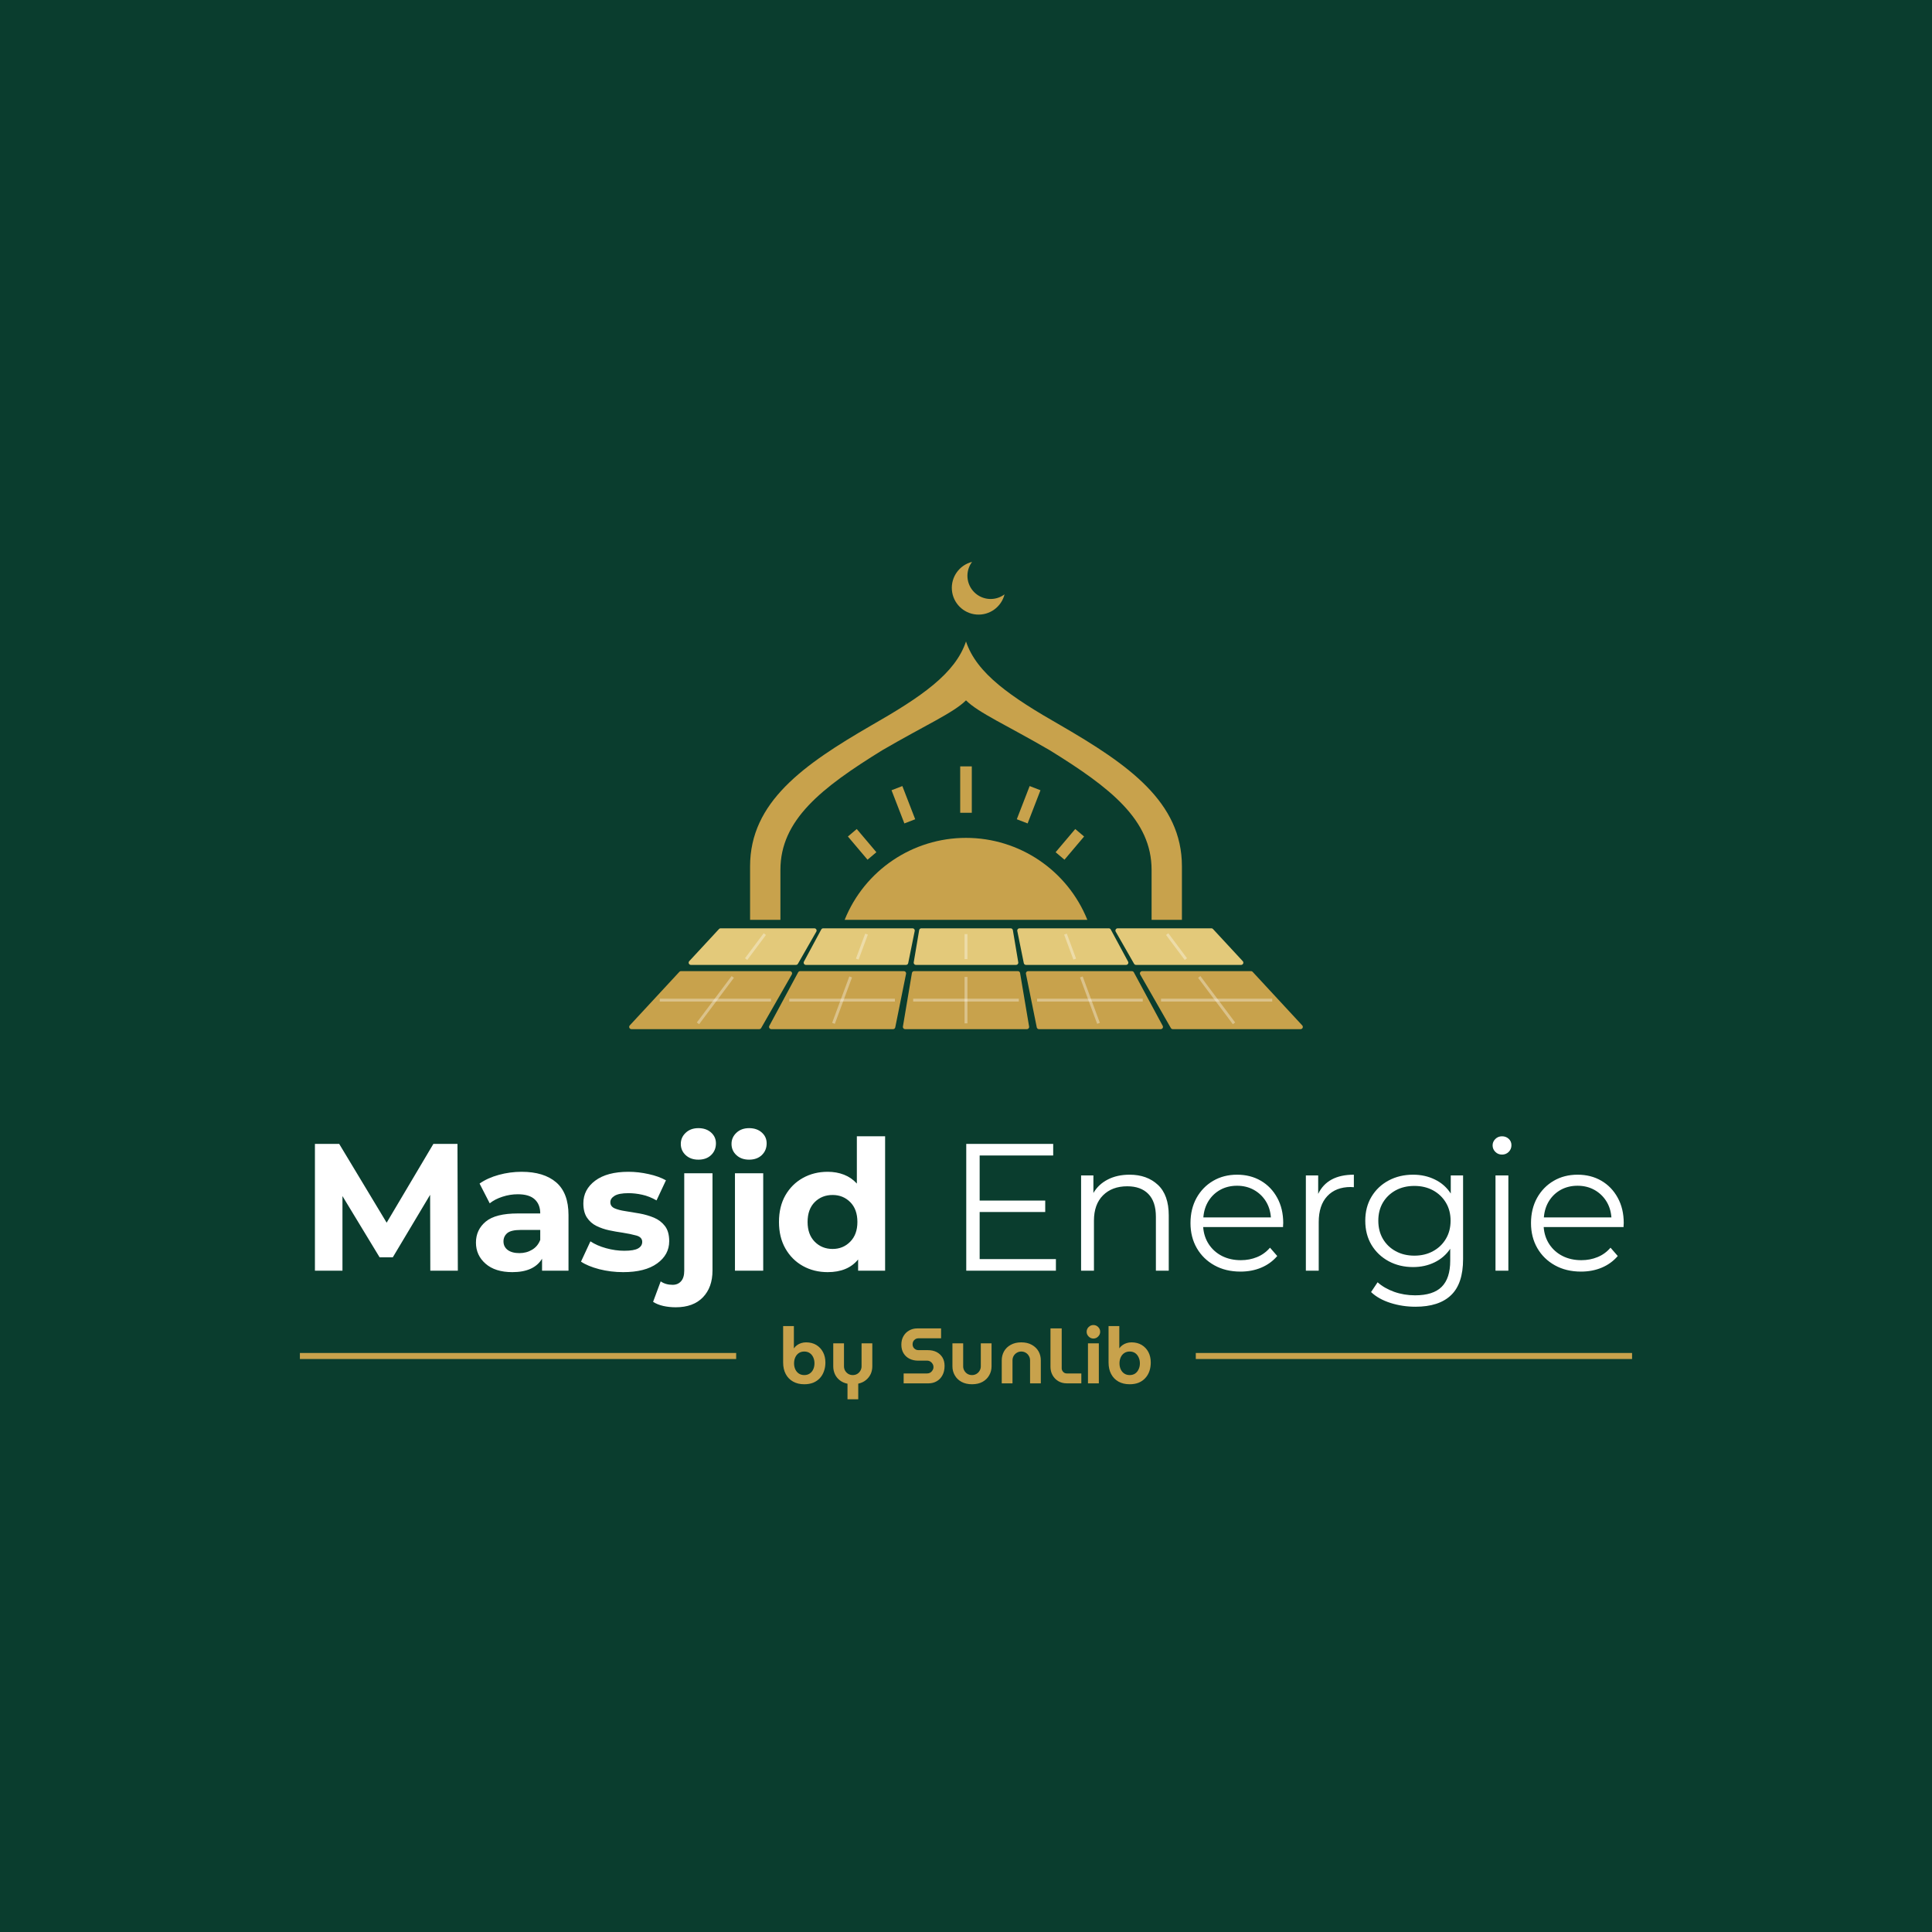
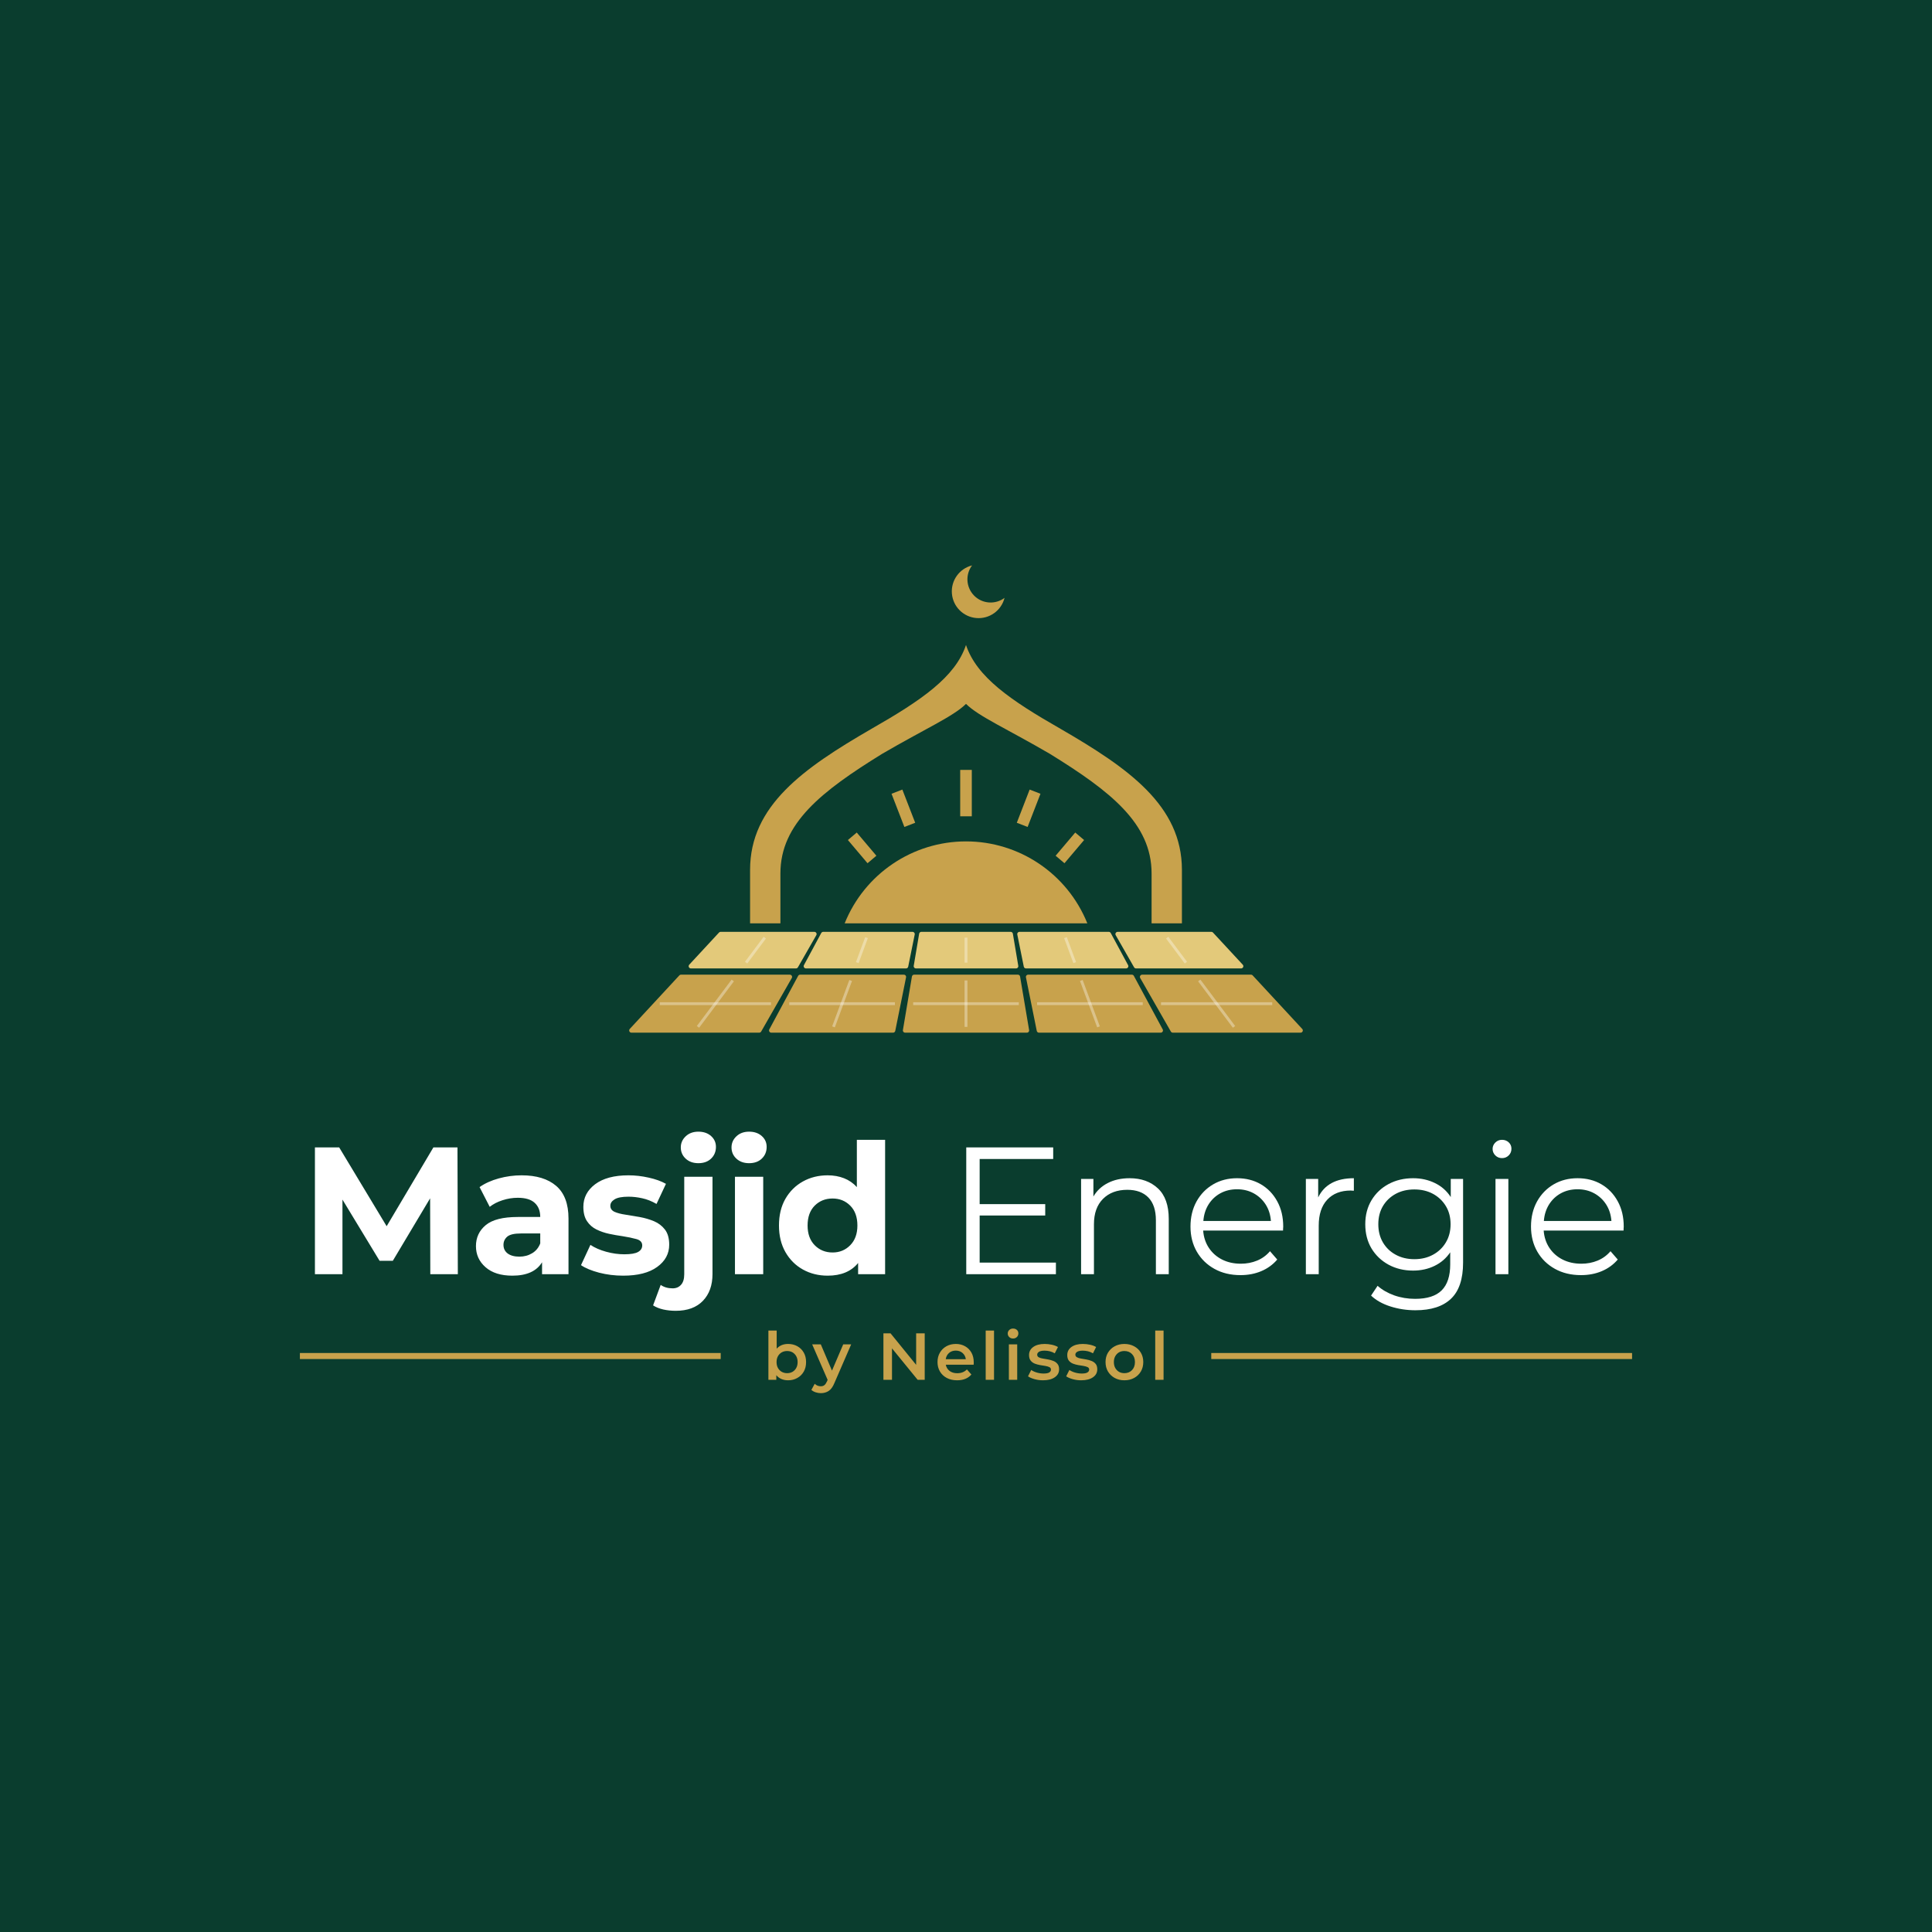
<svg xmlns="http://www.w3.org/2000/svg" viewBox="0 0 400 400" width="2160" height="2160">
  <rect width="400" height="400" fill="#0a3d2e" />
-   <svg x="125" y="113.597" width="150" height="101.97" viewBox="0 0 406 276">
+   <svg x="125" y="114.326" width="150" height="101.97" viewBox="0 0 406 276">
    <path d="M206.4 7.4A15 15 0 1 0 224.6 25.6A13 13 0 0 1 206.4 7.4Z" fill="#c8a24c" />
    <path d="M82 208L82 178C82 142 112 121 150 99C178 83 197 70 203 52C209 70 228 83 256 99C294 121 324 142 324 178L324 208L307 208L307 180C307 152 284 134 250 113C226 99 210 92 203 85C196 92 180 99 156 113C122 134 99 152 99 180L99 208Z" fill="#c8a24c" />
    <g stroke="#c8a24c" stroke-width="6.5">
      <line x1="203" y1="148" x2="203" y2="122" />
      <line x1="171.5" y1="152.8" x2="164.3" y2="134.2" />
      <line x1="234.5" y1="152.8" x2="241.7" y2="134.2" />
      <line x1="150.3" y1="172.2" x2="139.3" y2="159.2" />
      <line x1="255.7" y1="172.2" x2="266.7" y2="159.2" />
    </g>
    <path d="M135 208A73.3 73.3 0 0 1 271 208Z" fill="#c8a24c" />
    <g fill="#e3c97a" stroke="#e3c97a" stroke-width="2.5" stroke-linejoin="round">
      <polygon points="65.5,214 118.03,214 107.73,232 48.83,232" />
      <polygon points="122.98,214 173.03,214 169.39,232 113.28,232" />
      <polygon points="177.98,214 228.03,214 231.06,232 174.94,232" />
      <polygon points="232.97,214 283.02,214 292.73,232 236.61,232" />
      <polygon points="287.98,214 340.5,214 357.17,232 298.27,232" />
    </g>
    <g fill="#c8a24c" stroke="#c8a24c" stroke-width="2.5" stroke-linejoin="round">
      <polygon points="43.28,238 104.29,238 87.13,268 15.5,268" />
      <polygon points="110.04,238 168.18,238 162.13,268 93.88,268" />
      <polygon points="173.93,238 232.07,238 237.13,268 168.88,268" />
      <polygon points="237.82,238 295.96,238 312.13,268 243.88,268" />
      <polygon points="301.71,238 362.72,238 390.5,268 318.88,268" />
    </g>
    <g stroke="#ffffff" stroke-opacity="0.35" stroke-width="1.6">
      <line x1="90.26" y1="216" x2="79.78" y2="230" />
      <line x1="147.26" y1="216" x2="142.07" y2="230" />
      <line x1="203" y1="216" x2="203" y2="230" />
      <line x1="258.74" y1="216" x2="263.93" y2="230" />
      <line x1="315.74" y1="216" x2="326.22" y2="230" />
      <line x1="72.29" y1="240" x2="52.81" y2="266" />
      <line x1="138.37" y1="240" x2="128.74" y2="266" />
      <line x1="203" y1="240" x2="203" y2="266" />
      <line x1="267.63" y1="240" x2="277.26" y2="266" />
      <line x1="333.71" y1="240" x2="353.19" y2="266" />
      <line x1="31.39" y1="253" x2="93.71" y2="253" />
      <line x1="103.96" y1="253" x2="163.15" y2="253" />
      <line x1="173.4" y1="253" x2="232.6" y2="253" />
      <line x1="242.85" y1="253" x2="302.04" y2="253" />
      <line x1="312.29" y1="253" x2="374.61" y2="253" />
    </g>
  </svg>
-   <g transform="translate(62.09 233.57) scale(1.25)">
+   <g transform="translate(62.09 234.30) scale(1.25)">
    <path fill="#ffffff" d="M7.05 23.61L2.49 23.61L2.49 2.61L6.51 2.61L14.37 15.66L22.11 2.61L26.10 2.61L26.16 23.61L21.60 23.61L21.57 11.04L15.39 21.39L13.20 21.39L7.05 11.25L7.05 23.61ZM44.49 23.61L40.11 23.61L40.11 21.63Q38.76 23.85 35.19 23.85L35.19 23.85Q32.34 23.85 30.75 22.45Q29.16 21.06 29.16 18.96L29.16 18.96Q29.16 16.83 30.78 15.48Q32.40 14.13 36.09 14.13L36.09 14.13L39.81 14.13L39.81 14.13Q39.81 12.63 38.89 11.79Q37.98 10.95 36.09 10.95L36.09 10.95Q34.80 10.95 33.55 11.36Q32.31 11.76 31.44 12.45L31.44 12.45L29.76 9.18Q31.08 8.25 32.94 7.74Q34.80 7.23 36.72 7.23L36.72 7.23Q40.41 7.23 42.45 8.98Q44.49 10.74 44.49 14.40L44.49 14.40L44.49 23.61ZM39.81 18.51L39.81 18.51L39.81 16.86L36.60 16.86Q34.95 16.86 34.33 17.40Q33.72 17.94 33.72 18.75L33.72 18.75Q33.72 19.65 34.42 20.18Q35.13 20.70 36.36 20.70L36.36 20.70Q37.53 20.70 38.46 20.14Q39.39 19.59 39.81 18.51ZM53.55 23.85L53.55 23.85Q51.48 23.85 49.57 23.36Q47.67 22.86 46.56 22.11L46.56 22.11L48.12 18.75Q49.20 19.47 50.73 19.89Q52.26 20.31 53.73 20.31L53.73 20.31Q55.35 20.31 56.02 19.92Q56.70 19.53 56.70 18.84L56.70 18.84Q56.70 18.06 55.74 17.79Q54.78 17.52 53.43 17.31L53.43 17.31Q52.35 17.16 51.22 16.92Q50.10 16.68 49.12 16.20Q48.15 15.72 47.55 14.82Q46.95 13.92 46.95 12.45L46.95 12.45Q46.95 10.17 48.91 8.70Q50.88 7.23 54.42 7.23L54.42 7.23Q56.07 7.23 57.76 7.61Q59.46 7.98 60.63 8.64L60.63 8.64L59.07 11.97Q57.87 11.28 56.70 11.03Q55.53 10.77 54.42 10.77L54.42 10.77Q52.83 10.77 52.12 11.21Q51.42 11.64 51.42 12.27L51.42 12.27Q51.42 12.96 52.12 13.28Q52.83 13.59 53.94 13.75Q55.05 13.92 56.29 14.14Q57.54 14.37 58.65 14.83Q59.76 15.30 60.46 16.21Q61.17 17.13 61.17 18.72L61.17 18.72Q61.17 20.97 59.17 22.41Q57.18 23.85 53.55 23.85ZM62.25 29.67L62.25 29.67Q61.17 29.67 60.18 29.45Q59.19 29.22 58.50 28.77L58.50 28.77L59.76 25.38Q60.57 25.95 61.74 25.95L61.74 25.95Q62.61 25.95 63.13 25.36Q63.66 24.78 63.66 23.61L63.66 23.61L63.66 7.47L68.34 7.47L68.34 23.58Q68.34 26.37 66.75 28.02Q65.16 29.67 62.25 29.67ZM66.00 5.22L66.00 5.22Q64.71 5.22 63.90 4.47Q63.09 3.72 63.09 2.61L63.09 2.61Q63.09 1.53 63.90 0.77Q64.71 0 66.00 0L66.00 0Q67.29 0 68.10 0.72Q68.91 1.44 68.91 2.52L68.91 2.52Q68.91 3.69 68.11 4.46Q67.32 5.22 66.00 5.22ZM76.74 23.61L72.06 23.61L72.06 7.47L76.74 7.47L76.74 23.61ZM74.40 5.22L74.40 5.22Q73.11 5.22 72.30 4.47Q71.49 3.72 71.49 2.61L71.49 2.61Q71.49 1.53 72.30 0.77Q73.11 0 74.40 0L74.40 0Q75.69 0 76.50 0.72Q77.31 1.44 77.31 2.52L77.31 2.52Q77.31 3.69 76.51 4.46Q75.72 5.22 74.40 5.22ZM87.42 23.85L87.42 23.85Q85.14 23.85 83.31 22.83Q81.48 21.81 80.41 19.93Q79.35 18.06 79.35 15.54L79.35 15.54Q79.35 12.99 80.41 11.13Q81.48 9.27 83.31 8.25Q85.14 7.23 87.42 7.23L87.42 7.23Q88.89 7.23 90.12 7.71Q91.35 8.19 92.25 9.18L92.25 9.18L92.25 1.35L96.93 1.35L96.93 23.61L92.46 23.61L92.46 21.75Q90.75 23.85 87.42 23.85ZM88.23 20.01L88.23 20.01Q89.97 20.01 91.15 18.81Q92.34 17.61 92.34 15.54L92.34 15.54Q92.34 13.44 91.15 12.25Q89.97 11.07 88.23 11.07L88.23 11.07Q86.46 11.07 85.27 12.25Q84.09 13.44 84.09 15.54L84.09 15.54Q84.09 17.61 85.27 18.81Q86.46 20.01 88.23 20.01Z" />
    <path fill="#ffffff" d="M125.22 23.61L110.37 23.61L110.37 2.61L124.77 2.61L124.77 4.53L112.59 4.53L112.59 12L123.45 12L123.45 13.89L112.59 13.89L112.59 21.69L125.22 21.69L125.22 23.61ZM131.52 23.61L129.39 23.61L129.39 7.83L131.43 7.83L131.43 10.74Q132.27 9.30 133.81 8.51Q135.36 7.71 137.43 7.71L137.43 7.71Q140.31 7.71 142.11 9.39Q143.91 11.07 143.91 14.46L143.91 14.46L143.91 23.61L141.78 23.61L141.78 14.67Q141.78 12.18 140.53 10.90Q139.29 9.63 137.04 9.63L137.04 9.63Q134.52 9.63 133.02 11.13Q131.52 12.63 131.52 15.33L131.52 15.33L131.52 23.61ZM155.79 23.76L155.79 23.76Q153.33 23.76 151.47 22.72Q149.61 21.69 148.56 19.88Q147.51 18.06 147.51 15.72L147.51 15.72Q147.51 13.38 148.51 11.56Q149.52 9.75 151.26 8.73Q153.00 7.71 155.22 7.71L155.22 7.71Q157.44 7.71 159.16 8.71Q160.89 9.72 161.88 11.54Q162.87 13.35 162.87 15.72L162.87 15.72Q162.87 15.87 162.85 16.04Q162.84 16.20 162.84 16.38L162.84 16.38L149.61 16.38Q149.73 18 150.55 19.24Q151.38 20.49 152.74 21.18Q154.11 21.87 155.85 21.87L155.85 21.87Q157.29 21.87 158.53 21.36Q159.78 20.85 160.68 19.80L160.68 19.80L161.88 21.18Q160.80 22.44 159.24 23.10Q157.68 23.76 155.79 23.76ZM149.64 14.79L149.64 14.79L160.83 14.79Q160.71 13.23 159.96 12.06Q159.21 10.89 157.98 10.21Q156.75 9.54 155.22 9.54L155.22 9.54Q153.69 9.54 152.47 10.20Q151.26 10.86 150.51 12.04Q149.76 13.23 149.64 14.79ZM168.75 23.61L166.62 23.61L166.62 7.83L168.66 7.83L168.66 10.89Q170.19 7.71 174.57 7.71L174.57 7.71L174.57 9.78Q174.42 9.78 174.30 9.77Q174.18 9.75 174.06 9.75L174.06 9.75Q171.57 9.75 170.16 11.27Q168.75 12.78 168.75 15.57L168.75 15.57L168.75 23.61ZM184.77 29.58L184.77 29.58Q182.61 29.58 180.63 28.95Q178.65 28.32 177.42 27.15L177.42 27.15L178.50 25.53Q179.61 26.52 181.24 27.11Q182.88 27.69 184.71 27.69L184.71 27.69Q187.71 27.69 189.12 26.28Q190.53 24.87 190.53 21.96L190.53 21.96L190.53 19.98Q189.54 21.45 187.93 22.23Q186.33 23.01 184.38 23.01L184.38 23.01Q182.13 23.01 180.33 22.04Q178.53 21.06 177.49 19.34Q176.46 17.61 176.46 15.33L176.46 15.33Q176.46 13.08 177.49 11.36Q178.53 9.63 180.33 8.67Q182.13 7.71 184.38 7.71L184.38 7.71Q186.36 7.71 187.99 8.51Q189.63 9.30 190.62 10.83L190.62 10.83L190.62 7.83L192.66 7.83L192.66 21.69Q192.66 25.77 190.66 27.67Q188.67 29.58 184.77 29.58ZM184.59 21.12L184.59 21.12Q186.33 21.12 187.68 20.38Q189.03 19.65 189.81 18.34Q190.59 17.04 190.59 15.33L190.59 15.33Q190.59 13.62 189.81 12.33Q189.03 11.04 187.68 10.30Q186.33 9.57 184.59 9.57L184.59 9.57Q182.85 9.57 181.50 10.30Q180.15 11.04 179.38 12.33Q178.62 13.62 178.62 15.33L178.62 15.33Q178.62 17.04 179.38 18.34Q180.15 19.65 181.50 20.38Q182.85 21.12 184.59 21.12ZM200.16 23.61L198.03 23.61L198.03 7.83L200.16 7.83L200.16 23.61ZM199.11 4.38L199.11 4.38Q198.45 4.38 198.00 3.93Q197.55 3.48 197.55 2.85L197.55 2.85Q197.55 2.25 198.00 1.80Q198.45 1.35 199.11 1.35L199.11 1.35Q199.77 1.35 200.22 1.77Q200.67 2.19 200.67 2.82L200.67 2.82Q200.67 3.48 200.22 3.93Q199.77 4.38 199.11 4.38ZM212.19 23.76L212.19 23.76Q209.73 23.76 207.87 22.72Q206.01 21.69 204.96 19.88Q203.91 18.06 203.91 15.72L203.91 15.72Q203.91 13.38 204.91 11.56Q205.92 9.75 207.66 8.73Q209.40 7.71 211.62 7.71L211.62 7.71Q213.84 7.71 215.56 8.71Q217.29 9.72 218.28 11.54Q219.27 13.35 219.27 15.72L219.27 15.72Q219.27 15.87 219.25 16.04Q219.24 16.20 219.24 16.38L219.24 16.38L206.01 16.38Q206.13 18 206.95 19.24Q207.78 20.49 209.14 21.18Q210.51 21.87 212.25 21.87L212.25 21.87Q213.69 21.87 214.93 21.36Q216.18 20.85 217.08 19.80L217.08 19.80L218.28 21.18Q217.20 22.44 215.64 23.10Q214.08 23.76 212.19 23.76ZM206.04 14.79L206.04 14.79L217.23 14.79Q217.11 13.23 216.36 12.06Q215.61 10.89 214.38 10.21Q213.15 9.54 211.62 9.54L211.62 9.54Q210.09 9.54 208.87 10.20Q207.66 10.86 206.91 12.04Q206.16 13.23 206.04 14.79Z" />
-     <path fill="#c8a24c" d="M83.54 42.42L83.54 42.42Q82.47 42.42 81.69 41.98Q80.90 41.54 80.47 40.73Q80.04 39.92 80.04 38.82L80.04 38.82L80.04 32.78L81.82 32.78L81.82 36.46L81.84 36.46Q82.04 36.16 82.35 35.94Q82.65 35.72 83.04 35.60Q83.42 35.48 83.84 35.48L83.84 35.48Q84.81 35.48 85.53 35.91Q86.24 36.34 86.64 37.09Q87.04 37.84 87.04 38.82L87.04 38.82Q87.04 39.60 86.80 40.26Q86.57 40.92 86.13 41.40Q85.68 41.89 85.03 42.16Q84.38 42.42 83.54 42.42ZM83.54 40.90L83.54 40.90Q84.07 40.90 84.45 40.64Q84.83 40.38 85.03 39.94Q85.23 39.50 85.23 38.95L85.23 38.95Q85.23 38.41 85.03 37.97Q84.83 37.52 84.45 37.26Q84.07 37.00 83.54 37.00L83.54 37.00Q83.02 37.00 82.63 37.26Q82.25 37.52 82.05 37.97Q81.85 38.41 81.85 38.95L81.85 38.95Q81.85 39.50 82.05 39.94Q82.25 40.38 82.63 40.64Q83.02 40.90 83.54 40.90ZM92.48 44.91L90.70 44.91L90.70 42.33Q89.95 42.18 89.42 41.76Q88.89 41.35 88.61 40.74Q88.34 40.14 88.34 39.45L88.34 39.45L88.34 35.64L90.12 35.64L90.12 39.45Q90.12 39.85 90.31 40.18Q90.51 40.51 90.84 40.71Q91.17 40.90 91.57 40.90L91.57 40.90Q91.98 40.90 92.31 40.71Q92.64 40.51 92.83 40.18Q93.03 39.85 93.03 39.45L93.03 39.45L93.03 35.64L94.81 35.64L94.81 39.45Q94.81 40.14 94.54 40.73Q94.26 41.32 93.74 41.74Q93.22 42.16 92.48 42.32L92.48 42.32L92.48 44.91ZM104.13 42.27L100.00 42.27L100.00 40.63L103.90 40.63Q104.18 40.63 104.42 40.49Q104.65 40.34 104.79 40.10Q104.94 39.86 104.94 39.58L104.94 39.58Q104.94 39.28 104.79 39.04Q104.65 38.80 104.42 38.66Q104.18 38.51 103.90 38.51L103.90 38.51L102.38 38.51Q101.61 38.51 100.98 38.20Q100.36 37.89 99.99 37.30Q99.62 36.70 99.62 35.87L99.62 35.87Q99.62 35.05 99.97 34.45Q100.32 33.84 100.92 33.51Q101.52 33.17 102.25 33.17L102.25 33.17L106.20 33.17L106.20 34.81L102.43 34.81Q102.17 34.81 101.95 34.94Q101.73 35.08 101.60 35.30Q101.48 35.52 101.48 35.80L101.48 35.80Q101.48 36.07 101.60 36.29Q101.73 36.51 101.95 36.64Q102.17 36.77 102.43 36.77L102.43 36.77L104.00 36.77Q104.85 36.77 105.47 37.09Q106.09 37.42 106.44 38.00Q106.78 38.59 106.78 39.37L106.78 39.37Q106.78 40.29 106.42 40.94Q106.07 41.59 105.46 41.93Q104.86 42.27 104.13 42.27L104.13 42.27ZM111.32 42.42L111.32 42.42Q110.31 42.42 109.58 42.02Q108.85 41.62 108.47 40.94Q108.08 40.27 108.08 39.45L108.08 39.45L108.08 35.64L109.86 35.64L109.86 39.45Q109.86 39.85 110.06 40.18Q110.25 40.51 110.58 40.71Q110.92 40.90 111.32 40.90L111.32 40.90Q111.72 40.90 112.05 40.71Q112.39 40.51 112.58 40.18Q112.78 39.85 112.78 39.45L112.78 39.45L112.78 35.64L114.56 35.64L114.56 39.45Q114.56 40.27 114.17 40.94Q113.79 41.62 113.07 42.02Q112.35 42.42 111.32 42.42ZM118.03 42.27L116.25 42.27L116.25 38.46Q116.25 37.64 116.63 36.96Q117.01 36.29 117.74 35.89Q118.47 35.48 119.48 35.48L119.48 35.48Q120.51 35.48 121.23 35.89Q121.95 36.29 122.34 36.96Q122.72 37.64 122.72 38.46L122.72 38.46L122.72 42.27L120.94 42.27L120.94 38.46Q120.94 38.06 120.74 37.73Q120.55 37.39 120.22 37.20Q119.89 37.00 119.48 37.00L119.48 37.00Q119.08 37.00 118.75 37.20Q118.42 37.39 118.22 37.73Q118.03 38.06 118.03 38.46L118.03 38.46L118.03 42.27ZM129.43 42.27L127.02 42.27Q126.22 42.27 125.61 41.90Q125.00 41.53 124.66 40.91Q124.32 40.29 124.32 39.55L124.32 39.55L124.32 33.17L126.18 33.17L126.18 39.77Q126.18 40.12 126.43 40.38Q126.67 40.63 127.02 40.63L127.02 40.63L129.43 40.63L129.43 42.27ZM132.33 42.27L130.53 42.27L130.53 35.64L132.33 35.64L132.33 42.27ZM131.43 34.85L131.43 34.85Q130.98 34.85 130.64 34.51Q130.31 34.18 130.31 33.73L130.31 33.73Q130.31 33.27 130.64 32.94Q130.98 32.61 131.43 32.61L131.43 32.61Q131.89 32.61 132.22 32.94Q132.55 33.27 132.55 33.73L132.55 33.73Q132.55 34.18 132.22 34.51Q131.89 34.85 131.43 34.85ZM137.44 42.42L137.44 42.42Q136.37 42.42 135.58 41.98Q134.80 41.54 134.37 40.73Q133.94 39.92 133.94 38.82L133.94 38.82L133.94 32.78L135.72 32.78L135.72 36.46L135.73 36.46Q135.94 36.16 136.25 35.94Q136.55 35.72 136.94 35.60Q137.32 35.48 137.74 35.48L137.74 35.48Q138.71 35.48 139.43 35.91Q140.14 36.34 140.54 37.09Q140.93 37.84 140.93 38.82L140.93 38.82Q140.93 39.60 140.70 40.26Q140.47 40.92 140.02 41.40Q139.58 41.89 138.93 42.16Q138.28 42.42 137.44 42.42ZM137.44 40.90L137.44 40.90Q137.97 40.90 138.35 40.64Q138.72 40.38 138.92 39.94Q139.13 39.50 139.13 38.95L139.13 38.95Q139.13 38.41 138.92 37.97Q138.72 37.52 138.35 37.26Q137.97 37.00 137.44 37.00L137.44 37.00Q136.92 37.00 136.53 37.26Q136.15 37.52 135.95 37.97Q135.75 38.41 135.75 38.95L135.75 38.95Q135.75 39.50 135.95 39.94Q136.15 40.38 136.53 40.64Q136.92 40.90 137.44 40.90Z" />
-     <rect x="0.00" y="37.24" width="72.26" height="1" fill="#c8a24c" />
-     <rect x="148.39" y="37.24" width="72.26" height="1" fill="#c8a24c" />
+     <path fill="#c8a24c" d="M80.86 41.18L80.86 41.18Q80.26 41.18 79.76 40.97Q79.26 40.76 78.91 40.33L78.91 40.33L78.91 41.10L77.60 41.10L77.60 32.94L78.97 32.94L78.97 35.94Q79.33 35.55 79.81 35.35Q80.29 35.16 80.86 35.16L80.86 35.16Q81.71 35.16 82.38 35.53Q83.06 35.90 83.45 36.58Q83.84 37.25 83.84 38.16L83.84 38.16Q83.84 39.08 83.45 39.75Q83.06 40.43 82.38 40.80Q81.71 41.18 80.86 41.18ZM80.70 40.00L80.70 40.00Q81.20 40.00 81.59 39.78Q81.98 39.55 82.21 39.14Q82.44 38.73 82.44 38.16L82.44 38.16Q82.44 37.60 82.21 37.19Q81.98 36.78 81.59 36.55Q81.20 36.33 80.70 36.33L80.70 36.33Q80.21 36.33 79.81 36.55Q79.41 36.78 79.18 37.19Q78.95 37.60 78.95 38.16L78.95 38.16Q78.95 38.73 79.18 39.14Q79.41 39.55 79.81 39.78Q80.21 40.00 80.70 40.00ZM86.29 43.31L86.29 43.31Q85.86 43.31 85.43 43.17Q85.00 43.03 84.72 42.77L84.72 42.77L85.27 41.76Q85.70 42.17 86.28 42.17L86.28 42.17Q86.64 42.17 86.88 41.98Q87.11 41.79 87.31 41.35L87.31 41.35L87.41 41.11L84.85 35.23L86.28 35.23L88.13 39.58L89.99 35.23L91.31 35.23L88.56 41.57Q88.15 42.58 87.59 42.94Q87.03 43.31 86.29 43.31ZM98.07 41.10L96.65 41.10L96.65 33.40L97.83 33.40L102.07 38.62L102.07 33.40L103.49 33.40L103.49 41.10L102.32 41.10L98.07 35.89L98.07 41.10ZM108.85 41.18L108.85 41.18Q107.87 41.18 107.14 40.79Q106.41 40.40 106.01 39.72Q105.61 39.04 105.61 38.16L105.61 38.16Q105.61 37.28 106.00 36.61Q106.39 35.93 107.07 35.55Q107.76 35.16 108.64 35.16L108.64 35.16Q109.50 35.16 110.17 35.54Q110.84 35.91 111.23 36.60Q111.61 37.28 111.61 38.20L111.61 38.20Q111.61 38.29 111.61 38.40Q111.60 38.51 111.59 38.60L111.59 38.60L106.98 38.60Q107.10 39.24 107.61 39.63Q108.11 40.01 108.88 40.01L108.88 40.01Q109.86 40.01 110.48 39.38L110.48 39.38L111.22 40.22Q110.40 41.18 108.85 41.18ZM106.97 37.69L106.97 37.69L110.30 37.69Q110.21 37.05 109.76 36.66Q109.31 36.26 108.64 36.26L108.64 36.26Q107.97 36.26 107.52 36.65Q107.07 37.04 106.97 37.69ZM114.97 41.10L113.59 41.10L113.59 32.94L114.97 32.94L114.97 41.10ZM118.81 41.10L117.43 41.10L117.43 35.23L118.81 35.23L118.81 41.10ZM118.12 34.26L118.12 34.26Q117.74 34.26 117.49 34.02Q117.24 33.78 117.24 33.43L117.24 33.43Q117.24 33.09 117.49 32.85Q117.74 32.61 118.12 32.61L118.12 32.61Q118.51 32.61 118.76 32.84Q119.00 33.06 119.00 33.40L119.00 33.40Q119.00 33.77 118.76 34.01Q118.51 34.26 118.12 34.26ZM123.08 41.18L123.08 41.18Q122.35 41.18 121.67 40.99Q120.99 40.80 120.60 40.52L120.60 40.52L121.13 39.47Q121.51 39.74 122.07 39.90Q122.62 40.06 123.17 40.06L123.17 40.06Q123.83 40.06 124.12 39.88Q124.40 39.70 124.40 39.41L124.40 39.41Q124.40 39.12 124.14 39.00Q123.88 38.87 123.46 38.80Q123.05 38.74 122.59 38.66Q122.13 38.58 121.72 38.42Q121.30 38.25 121.04 37.92Q120.77 37.58 120.77 37.00L120.77 37.00Q120.77 36.16 121.47 35.66Q122.17 35.16 123.36 35.16L123.36 35.16Q123.94 35.16 124.55 35.29Q125.16 35.43 125.56 35.67L125.56 35.67L125.03 36.71Q124.61 36.47 124.19 36.37Q123.77 36.27 123.35 36.27L123.35 36.27Q122.72 36.27 122.42 36.46Q122.12 36.65 122.12 36.93L122.12 36.93Q122.12 37.23 122.38 37.37Q122.64 37.52 123.06 37.58Q123.47 37.65 123.93 37.73Q124.39 37.81 124.81 37.98Q125.22 38.14 125.48 38.47Q125.75 38.79 125.75 39.36L125.75 39.36Q125.75 40.19 125.03 40.68Q124.32 41.18 123.08 41.18ZM129.41 41.18L129.41 41.18Q128.67 41.18 128.00 40.99Q127.32 40.80 126.92 40.52L126.92 40.52L127.45 39.47Q127.84 39.74 128.39 39.90Q128.95 40.06 129.50 40.06L129.50 40.06Q130.16 40.06 130.44 39.88Q130.73 39.70 130.73 39.41L130.73 39.41Q130.73 39.12 130.47 39.00Q130.20 38.87 129.79 38.80Q129.38 38.74 128.91 38.66Q128.45 38.58 128.04 38.42Q127.63 38.25 127.36 37.92Q127.10 37.58 127.10 37.00L127.10 37.00Q127.10 36.16 127.80 35.66Q128.50 35.16 129.68 35.16L129.68 35.16Q130.27 35.16 130.88 35.29Q131.49 35.43 131.88 35.67L131.88 35.67L131.36 36.71Q130.94 36.47 130.52 36.37Q130.09 36.27 129.67 36.27L129.67 36.27Q129.05 36.27 128.74 36.46Q128.44 36.65 128.44 36.93L128.44 36.93Q128.44 37.23 128.71 37.37Q128.97 37.52 129.38 37.58Q129.79 37.65 130.26 37.73Q130.72 37.81 131.13 37.98Q131.54 38.14 131.81 38.47Q132.07 38.79 132.07 39.36L132.07 39.36Q132.07 40.19 131.36 40.68Q130.64 41.18 129.41 41.18ZM136.56 41.18L136.56 41.18Q135.66 41.18 134.95 40.79Q134.25 40.40 133.84 39.72Q133.44 39.04 133.44 38.16L133.44 38.16Q133.44 37.28 133.84 36.61Q134.25 35.93 134.95 35.55Q135.66 35.16 136.56 35.16L136.56 35.16Q137.47 35.16 138.18 35.55Q138.89 35.93 139.29 36.61Q139.69 37.28 139.69 38.16L139.69 38.16Q139.69 39.04 139.29 39.72Q138.89 40.40 138.18 40.79Q137.47 41.18 136.56 41.18ZM136.56 40.00L136.56 40.00Q137.32 40.00 137.81 39.51Q138.31 39.01 138.31 38.16L138.31 38.16Q138.31 37.32 137.81 36.82Q137.32 36.33 136.56 36.33L136.56 36.33Q136.06 36.33 135.67 36.55Q135.28 36.78 135.05 37.19Q134.82 37.60 134.82 38.16L134.82 38.16Q134.82 38.73 135.05 39.14Q135.28 39.55 135.67 39.78Q136.06 40.00 136.56 40.00ZM143.05 41.10L141.67 41.10L141.67 32.94L143.05 32.94L143.05 41.10Z" />
+     <rect x="0.00" y="36.66" width="69.70" height="1" fill="#c8a24c" />
+     <rect x="150.95" y="36.66" width="69.70" height="1" fill="#c8a24c" />
  </g>
</svg>
